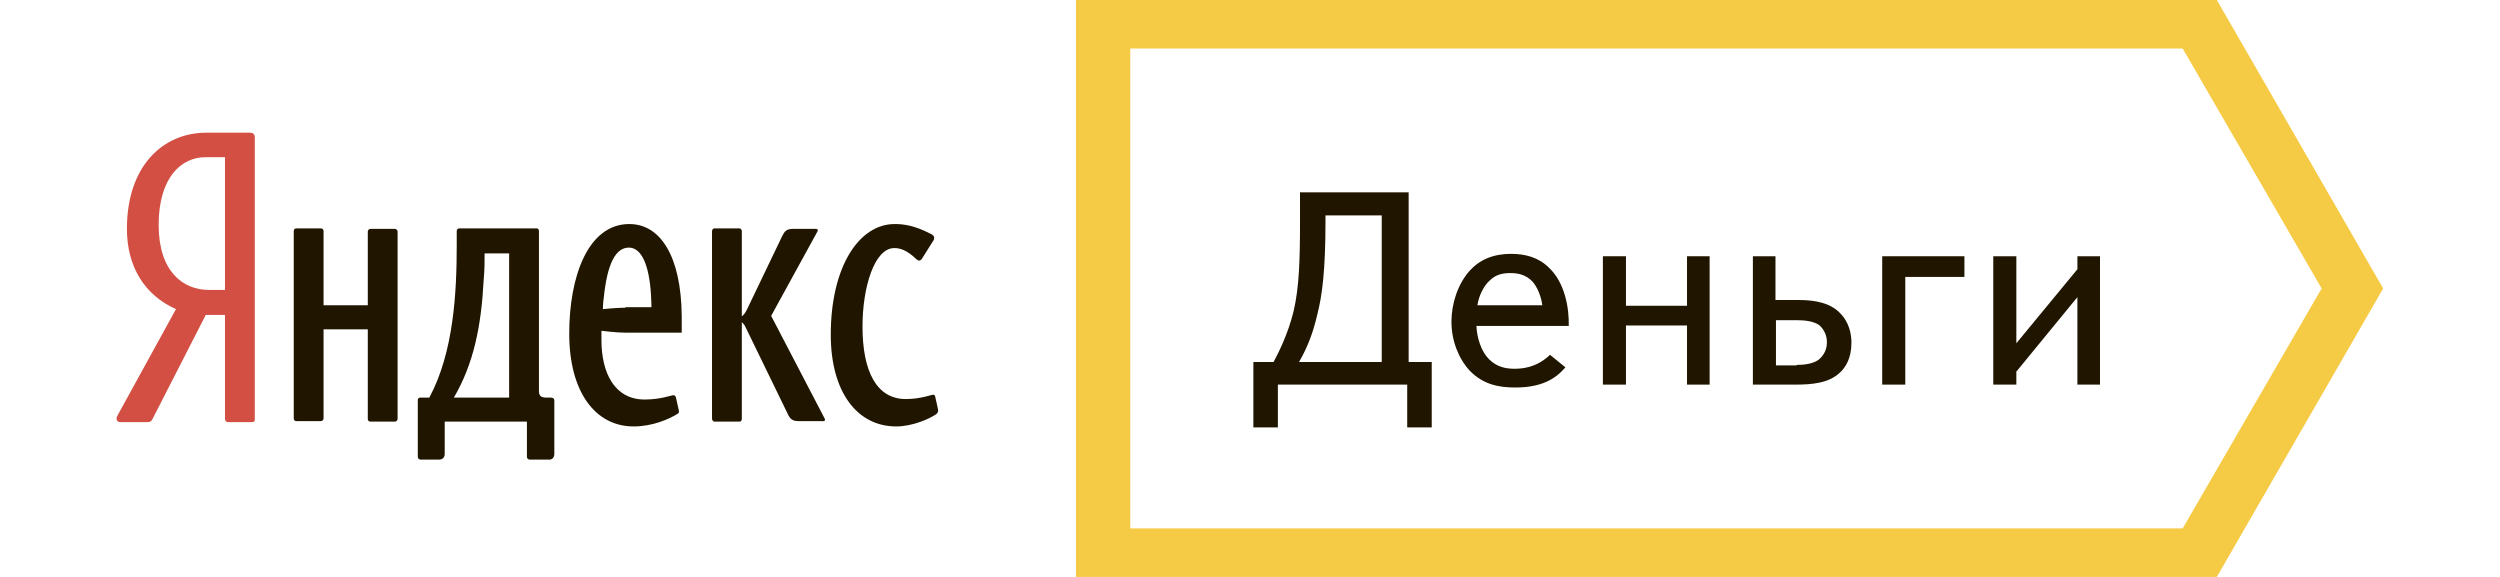
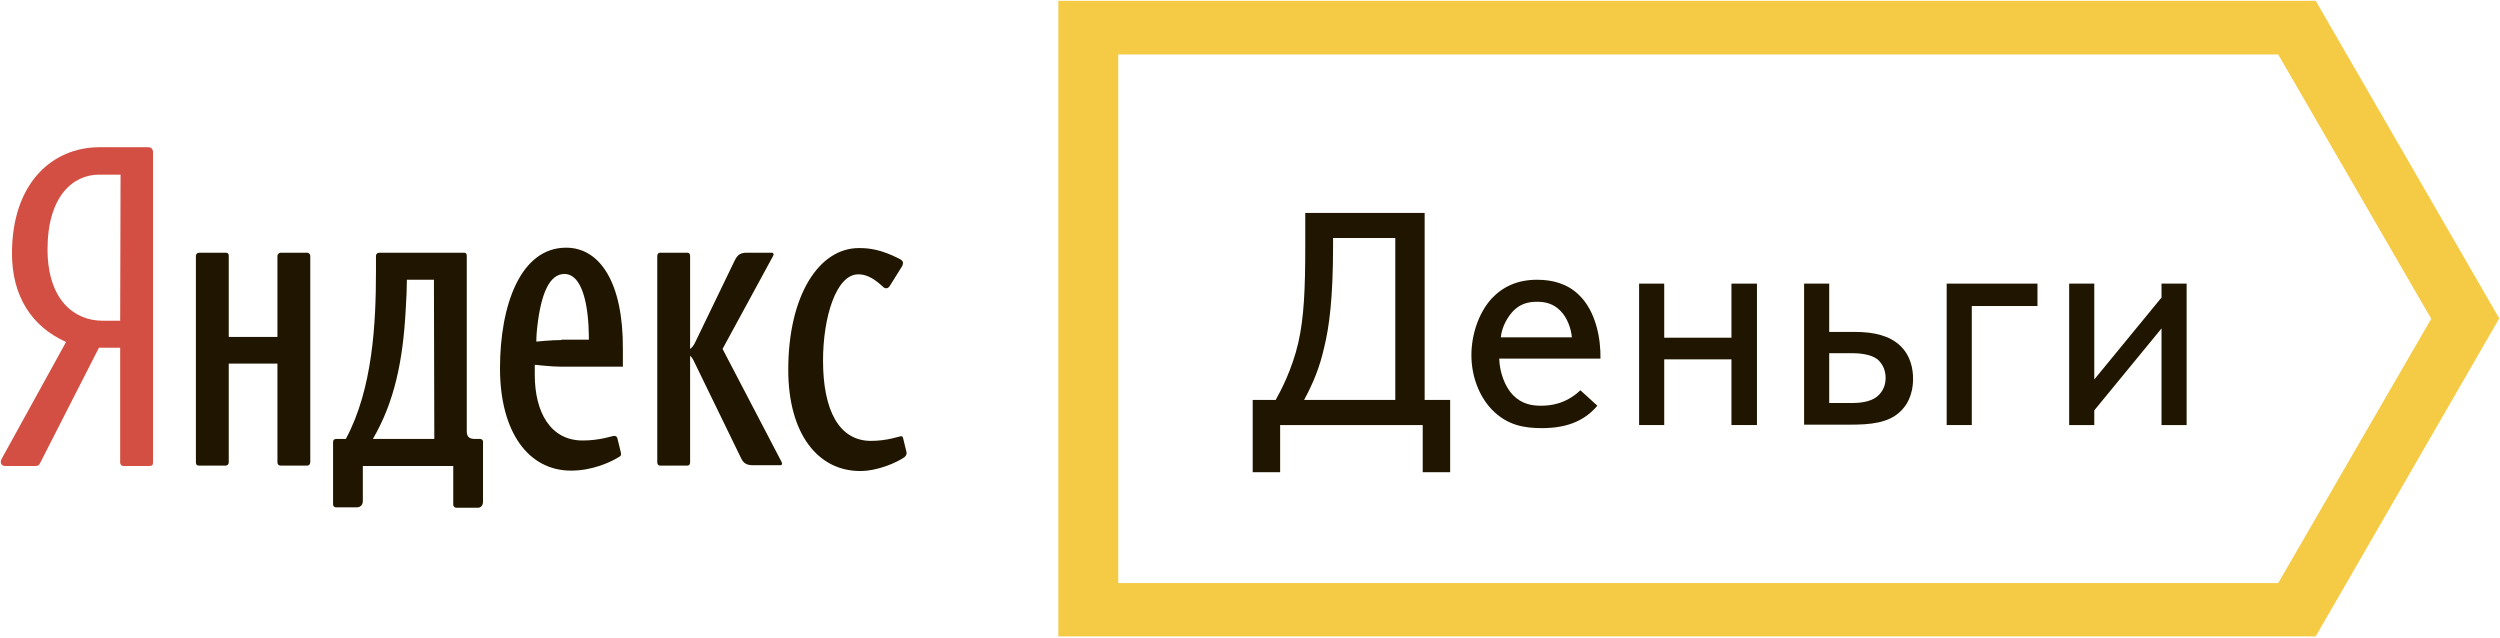
- <svg xmlns="http://www.w3.org/2000/svg" xmlns:xlink="http://www.w3.org/1999/xlink" version="1.1" id="Слой_1" x="0px" y="0px" viewBox="0 0 520 120" style="enable-background:new 0 0 520 120;" xml:space="preserve">
+ <svg xmlns="http://www.w3.org/2000/svg" xmlns:xlink="http://www.w3.org/1999/xlink" version="1.1" id="Слой_1" x="0px" y="0px" viewBox="74 168 647 165" style="enable-background:new 74 168 647 165;" xml:space="preserve">
  <style type="text/css">
	.st0{fill:#201600;}
	.st1{clip-path:url(#SVGID_2_);fill:#201600;}
- 	.st2{clip-path:url(#SVGID_2_);fill:#D34F43;}
+ 	.st2{clip-path:url(#SVGID_4_);fill:#D34F43;}
	.st3{fill:#F5CA44;}
</style>
  <g>
-     <path class="st0" d="M264.9,75.3c0.9-1.7,3-5.7,4.2-10.7c1.1-4.8,1.3-10.3,1.3-18.1V40H293v35.3h4.8v13.6h-5.1V80h-26.9v8.9h-5.1   V75.3H264.9L264.9,75.3z M275.7,44.8v1.3c0,10.1-0.7,15.5-1.7,19.3c-0.8,3.5-1.9,6.6-3.8,9.9h17.2V44.8H275.7L275.7,44.8z" />
-     <path class="st0" d="M325.6,76.4c-2.1,2.5-5.1,4.2-10.4,4.2c-3.2,0-6.6-0.5-9.5-3.5c-2.3-2.5-3.8-6.2-3.8-10.2   c0-3.7,1.3-7.8,3.8-10.6c2.1-2.3,4.9-3.5,8.6-3.5c2.9,0,5.7,0.7,7.9,2.9c3.3,3.1,4.2,8.4,4.1,12.1h-19.2c0.1,2.5,1,5.3,2.6,6.9   c1.7,1.7,3.6,2,5.3,2c1.6,0,4.6-0.2,7.4-2.9L325.6,76.4L325.6,76.4z M320.8,63.5c-0.2-1.7-1-3.8-2.1-5c-1.4-1.4-3-1.7-4.5-1.7   c-1.7,0-3.1,0.3-4.4,1.6c-1.2,1.1-2.2,3.1-2.5,5.1H320.8L320.8,63.5z" />
-     <polygon class="st0" points="338.2,80 333.4,80 333.4,53.3 338.2,53.3 338.2,63.6 350.9,63.6 350.9,53.3 355.6,53.3 355.6,80    350.9,80 350.9,67.7 338.2,67.7 338.2,80  " />
-     <path class="st0" d="M364.6,53.3h4.7v9.1h4.8c3.7,0,6.6,0.7,8.5,2.6c2.1,2,2.5,4.6,2.5,6.3c0,3.3-1.3,5.2-2.4,6.2   c-2.3,2.2-5.8,2.5-9.3,2.5h-8.8V53.3L364.6,53.3z M373.7,75.9c1.1,0,3.3-0.1,4.6-1.1c0.7-0.6,1.7-1.7,1.7-3.6   c0-1.8-0.9-2.9-1.5-3.5c-1.3-1-3.5-1.1-4.9-1.1h-4.2v9.4H373.7L373.7,75.9z" />
-     <polygon class="st0" points="396.3,80 391.5,80 391.5,53.3 408.6,53.3 408.6,57.6 396.3,57.6 396.3,80  " />
+     <path class="st0" d="M404.2,271.4c1.3-2.3,4.2-7.8,5.8-14.7c1.5-6.6,1.8-14.2,1.8-24.8v-8.8h30.9v48.4h6.6v18.7h-7.1V278h-36.9   v12.2h-7.1v-18.7h6V271.4z M419,229.6v1.8c0,13.9-1,21.2-2.3,26.5c-1.1,4.9-2.7,9-5.2,13.6h23.6v-41.9H419L419,229.6z" />
+     <path class="st0" d="M487.4,273c-2.9,3.4-7.1,5.8-14.3,5.8c-4.4,0-9-0.6-13.1-4.9c-3.2-3.4-5.2-8.5-5.2-14c0-5,1.7-10.7,5.2-14.6   c2.9-3.1,6.7-4.9,11.8-4.9c4,0,7.8,1,10.8,3.9c4.5,4.3,5.7,11.5,5.6,16.5H462c0.1,3.5,1.4,7.2,3.6,9.5c2.3,2.3,4.9,2.7,7.2,2.7   c2.2,0,6.3-0.3,10.2-4L487.4,273L487.4,273z M480.8,255.3c-0.2-2.4-1.3-5.2-2.9-6.8c-1.9-2-4.1-2.4-6.1-2.4c-2.3,0-4.2,0.5-6,2.2   c-1.6,1.6-3.1,4.2-3.4,7L480.8,255.3L480.8,255.3z" />
+     <polygon class="st0" points="504.7,278 498.2,278 498.2,241.4 504.7,241.4 504.7,255.4 522.1,255.4 522.1,241.4 528.7,241.4    528.7,278 522.1,278 522.1,261 504.7,261  " />
+     <path class="st0" d="M540.9,241.4h6.5v12.5h6.6c5.1,0,9,1,11.7,3.5c2.9,2.7,3.4,6.3,3.4,8.6c0,4.5-1.8,7.1-3.3,8.5   c-3.1,3-7.9,3.4-12.8,3.4h-12.1V241.4L540.9,241.4z M553.4,272.3c1.6,0,4.5-0.2,6.3-1.6c1-0.8,2.3-2.3,2.3-4.9c0-2.5-1.2-4-2.1-4.8   c-1.8-1.4-4.9-1.6-6.7-1.6h-5.8v12.9H553.4L553.4,272.3z" />
+     <polygon class="st0" points="584.3,278 577.8,278 577.8,241.4 601.3,241.4 601.3,247.2 584.3,247.2  " />
    <g>
-       <defs>
-         <rect id="SVGID_1_" x="24.2" y="0" width="471.5" height="120" />
-       </defs>
-       <clipPath id="SVGID_2_">
-         <use xlink:href="#SVGID_1_" style="overflow:visible;" />
-       </clipPath>
-       <polygon class="st1" points="432.1,56 432.1,53.3 436.8,53.3 436.8,80 432.1,80 432.1,61.8 419.4,77.3 419.4,80 414.6,80     414.6,53.3 419.4,53.3 419.4,71.4 432.1,56   " />
-       <path class="st2" d="M46.8,60.3h-3.4c-5.3,0-10.4-3.8-10.4-13.5c0-10,4.8-14.1,9.7-14.1h4.1V60.3L46.8,60.3z M52,27.6h-9.1    c-8.9,0-16.5,6.8-16.5,20c0,7.9,3.7,13.8,10.2,16.7L24.4,86.5c-0.4,0.7,0,1.3,0.6,1.3h5.7c0.5,0,0.8-0.2,1-0.6l11.1-21.7h4v21.7    c0,0.2,0.2,0.6,0.6,0.6h5c0.5,0,0.6-0.2,0.6-0.6V28.4C52.9,27.9,52.6,27.6,52,27.6" />
+       <g>
+         <defs>
+           <rect id="SVGID_1_" x="74.2" y="168.2" width="646.6" height="164.5" />
+         </defs>
+         <clipPath id="SVGID_2_">
+           <use xlink:href="#SVGID_1_" style="overflow:visible;" />
+         </clipPath>
+         <polygon class="st1" points="633.4,245 633.4,241.4 639.9,241.4 639.9,278 633.4,278 633.4,253 616,274.2 616,278 609.5,278      609.5,241.4 616,241.4 616,266.2    " />
+       </g>
+       <g>
+         <defs>
+           <rect id="SVGID_3_" x="74.2" y="168.2" width="646.6" height="164.5" />
+         </defs>
+         <clipPath id="SVGID_4_">
+           <use xlink:href="#SVGID_3_" style="overflow:visible;" />
+         </clipPath>
+         <path class="st2" d="M105.1,251h-4.6c-7.2,0-14.2-5.3-14.2-18.5c0-13.7,6.6-19.3,13.3-19.3h5.6L105.1,251L105.1,251z      M112.3,206.1H99.8c-12.3,0-22.7,9.3-22.7,27.5c0,10.9,5,18.9,14,22.9l-16.7,30.3c-0.5,1,0,1.8,0.9,1.8h7.8     c0.7,0,1.1-0.2,1.3-0.8L99.6,258h5.5v29.8c0,0.3,0.3,0.8,0.8,0.8h6.8c0.7,0,0.9-0.3,0.9-0.9v-80.5     C113.5,206.5,113.1,206.1,112.3,206.1" />
+       </g>
    </g>
-     <path class="st0" d="M82.1,47.6h-5c-0.4,0-0.6,0.3-0.6,0.6v15.3h-9.2V48.1c0-0.4-0.2-0.6-0.6-0.6h-5c-0.4,0-0.6,0.2-0.6,0.6v38.9   c0,0.4,0.2,0.6,0.6,0.6h5c0.3,0,0.6-0.2,0.6-0.6V68.5h9.2v18.6c0,0.4,0.2,0.6,0.6,0.6h5c0.4,0,0.6-0.3,0.6-0.6V48.1   C82.6,47.8,82.4,47.6,82.1,47.6" />
-     <path class="st0" d="M195.1,85.1l-0.6-2.7c-0.1-0.2-0.2-0.3-0.4-0.3c-0.4,0-2.6,0.9-5.7,0.9c-6.1,0-9-5.8-9-15.1   c0-8.2,2.5-16.3,6.6-16.3c1.1,0,2.5,0.3,4.6,2.3c0.2,0.2,0.4,0.3,0.6,0.3c0.2,0,0.5-0.2,0.7-0.6l2.2-3.5c0.2-0.2,0.2-0.5,0.2-0.7   c0-0.3-0.3-0.6-0.8-0.8c-3.3-1.7-5.5-2-7.4-2c-7.5,0-13.3,9-13.3,23c0,12.1,5.6,19.1,13.6,19.1c3.4,0,7-1.6,8.4-2.6   C195.1,85.8,195.2,85.5,195.1,85.1" />
-     <path class="st0" d="M160.4,65.7l9.6-17.5c0.2-0.2,0.1-0.6-0.2-0.6H165c-1.4,0-1.8,0.5-2.3,1.5l-7.2,15c-0.4,0.9-0.8,1.4-1.2,1.7   V48.1c0-0.3-0.2-0.6-0.5-0.6h-5.2c-0.2,0-0.5,0.2-0.5,0.6v39c0,0.2,0.2,0.6,0.5,0.6h5.2c0.3,0,0.5-0.2,0.5-0.6V67   c0.2,0.2,0.4,0.4,0.6,0.7l9.1,18.7c0.5,1,1.2,1.2,2.2,1.2h5.1c0.3,0,0.4-0.3,0.2-0.6L160.4,65.7L160.4,65.7z" />
-     <path class="st0" d="M106,82.7H94.4c4.1-7,5.7-14.8,6.2-24.4c0.2-2.1,0.2-4.2,0.2-5.6h5.1V82.7L106,82.7z M114.6,82.7h-1   c-1.2,0-1.5-0.5-1.5-1.4V48.1c0-0.4-0.2-0.6-0.5-0.6h-16c-0.4,0-0.6,0.2-0.6,0.6V51c0,9.7-0.6,22.2-5.7,31.7h-1.8   c-0.5,0-0.6,0.2-0.6,0.6V95c0,0.4,0.3,0.6,0.6,0.6h3.8c0.9,0,1.2-0.6,1.2-1.2v-6.7h17.1V95c0,0.3,0.2,0.6,0.6,0.6h4.1   c0.5,0,1-0.4,1-1.2V83.3C115.3,82.9,115,82.7,114.6,82.7" />
-     <path class="st0" d="M130.1,64c-1.8,0-4.7,0.3-4.7,0.3s0-1.2,0.2-2.5c0.7-6.8,2.4-10.3,5.2-10.3c2.6,0,4.2,3.5,4.6,9.7   c0.1,1.3,0.1,2.7,0.1,2.7H130.1L130.1,64z M130.9,46.6c-8.6,0-12.5,10.9-12.5,22.8c0,12.1,5.4,19.3,13.4,19.3   c3.9,0,7.3-1.5,9.1-2.6c0.3-0.2,0.4-0.4,0.3-0.7l-0.6-2.7c-0.1-0.3-0.2-0.5-0.6-0.5c-0.3,0-2.6,0.9-5.9,0.9c-6.2,0-9-5.4-9-12.4   v-1.9c0,0,3.1,0.4,5,0.4h11.7v-3.4C141.7,53.2,137.3,46.6,130.9,46.6" />
-     <path class="st3" d="M223.8,0v120h237.3l34.6-60L461.1,0H223.8L223.8,0z M235.1,10.1h218.9L482.9,60l-28.9,49.9H235.1V10.1   L235.1,10.1z" />
+     <path class="st0" d="M153.5,233.4h-6.8c-0.5,0-0.9,0.4-0.9,0.8v21h-12.6v-21c0-0.5-0.2-0.8-0.8-0.8h-6.8c-0.5,0-0.9,0.3-0.9,0.8   v53.4c0,0.6,0.2,0.9,0.8,0.9h6.9c0.4,0,0.8-0.3,0.8-0.9v-25.5h12.6v25.5c0,0.6,0.3,0.9,0.9,0.9h6.8c0.5,0,0.8-0.4,0.8-0.9v-53.4   C154.3,233.8,153.9,233.4,153.5,233.4" />
+     <path class="st0" d="M308.6,285l-0.9-3.7c-0.1-0.3-0.2-0.4-0.5-0.4c-0.5,0-3.5,1.2-7.8,1.2c-8.3,0-12.4-8-12.4-20.8   c0-11.2,3.4-22.3,9.1-22.3c1.5,0,3.4,0.4,6.4,3.2c0.3,0.3,0.5,0.4,0.9,0.4c0.3,0,0.7-0.2,1-0.8l3-4.8c0.2-0.3,0.3-0.7,0.3-1   c0-0.4-0.4-0.8-1.1-1.1c-4.5-2.3-7.6-2.7-10.2-2.7c-10.4-0.1-18.4,12.2-18.4,31.5c0,16.6,7.7,26.2,18.6,26.2   c4.6,0,9.5-2.2,11.5-3.6C308.6,285.8,308.7,285.4,308.6,285" />
+     <path class="st0" d="M261,258.3l13.1-24.1c0.2-0.3,0.1-0.8-0.3-0.8h-6.5c-1.9,0-2.5,0.7-3.2,2.1l-9.9,20.5c-0.5,1.2-1.1,2-1.6,2.3   v-24.1c0-0.4-0.2-0.8-0.7-0.8h-7.1c-0.3,0-0.7,0.3-0.7,0.8v53.5c0,0.3,0.2,0.8,0.7,0.8h7.1c0.4,0,0.7-0.3,0.7-0.8v-27.6   c0.3,0.2,0.5,0.5,0.8,1l12.5,25.7c0.7,1.3,1.6,1.6,3.1,1.6h7c0.4,0,0.5-0.4,0.3-0.8L261,258.3L261,258.3z" />
+     <path class="st0" d="M186.4,281.6h-15.9c5.6-9.6,7.8-20.3,8.5-33.5c0.2-2.9,0.3-5.8,0.3-7.7h7L186.4,281.6L186.4,281.6z    M198.2,281.6h-1.3c-1.6,0-2.1-0.7-2.1-2v-45.4c0-0.5-0.2-0.8-0.7-0.8h-21.9c-0.5,0-0.9,0.3-0.9,0.8v4c0,13.3-0.8,30.4-7.8,43.4   h-2.4c-0.7,0-0.9,0.3-0.9,0.9v16c0,0.6,0.4,0.8,0.8,0.8h5.3c1.2,0,1.6-0.9,1.6-1.6v-9.1h23.4v10c0,0.4,0.3,0.8,0.8,0.8h5.6   c0.7,0,1.3-0.5,1.3-1.6v-15.2C199.1,281.9,198.7,281.6,198.2,281.6" />
+     <path class="st0" d="M219.3,256c-2.5,0-6.5,0.4-6.5,0.4s0-1.6,0.2-3.4c1-9.3,3.3-14.1,7.1-14.1c3.5,0,5.7,4.8,6.2,13.3   c0.1,1.8,0.1,3.7,0.1,3.7h-7.1V256z M220.5,232.1c-11.8,0-17.1,14.9-17.1,31.2c0,16.6,7.4,26.5,18.4,26.5c5.4,0,10.1-2.1,12.5-3.6   c0.4-0.2,0.5-0.5,0.4-1l-0.9-3.7c-0.1-0.4-0.3-0.7-0.9-0.7c-0.4,0-3.6,1.2-8.1,1.2c-8.4,0-12.4-7.4-12.4-17v-2.6   c0,0,4.3,0.5,6.8,0.5h16v-4.6C235.3,241.2,229.3,232.1,220.5,232.1" />
+     <path class="st3" d="M347.9,168.2v164.5h325.4l47.5-82.3l-47.5-82.2H347.9L347.9,168.2z M363.4,182.1h300.2l39.6,68.4l-39.6,68.4   H363.4V182.1L363.4,182.1z" />
  </g>
</svg>
